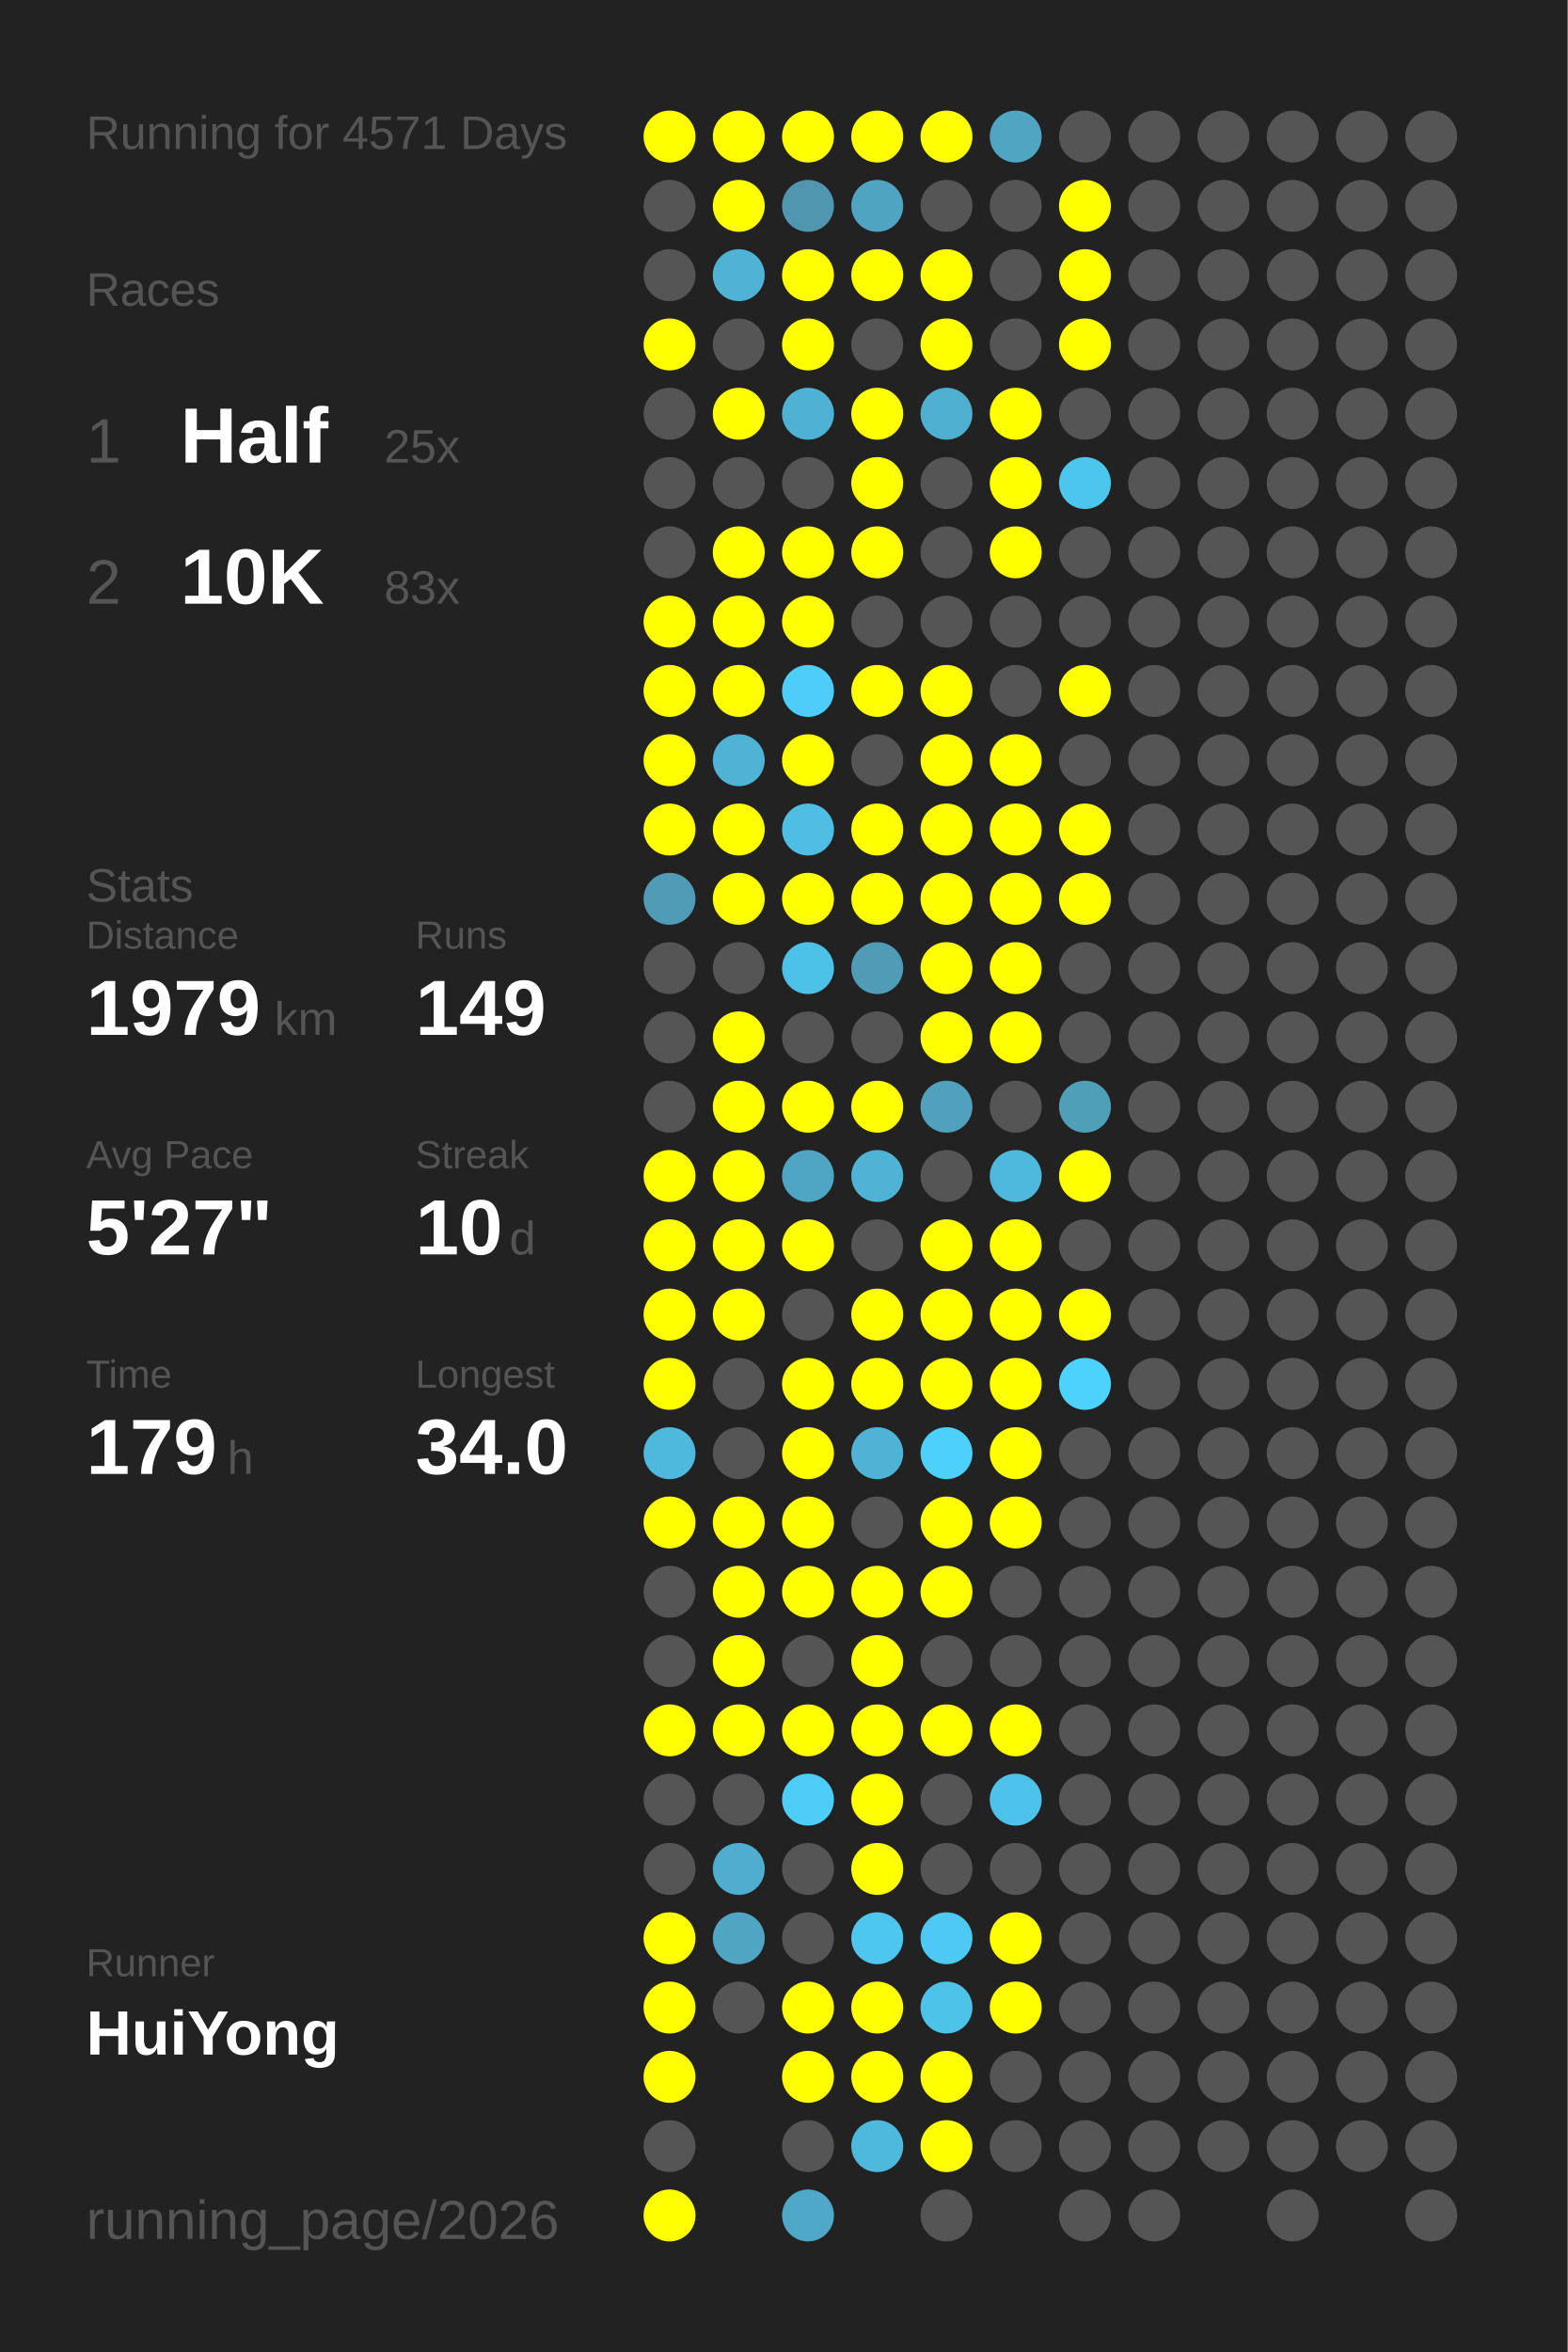
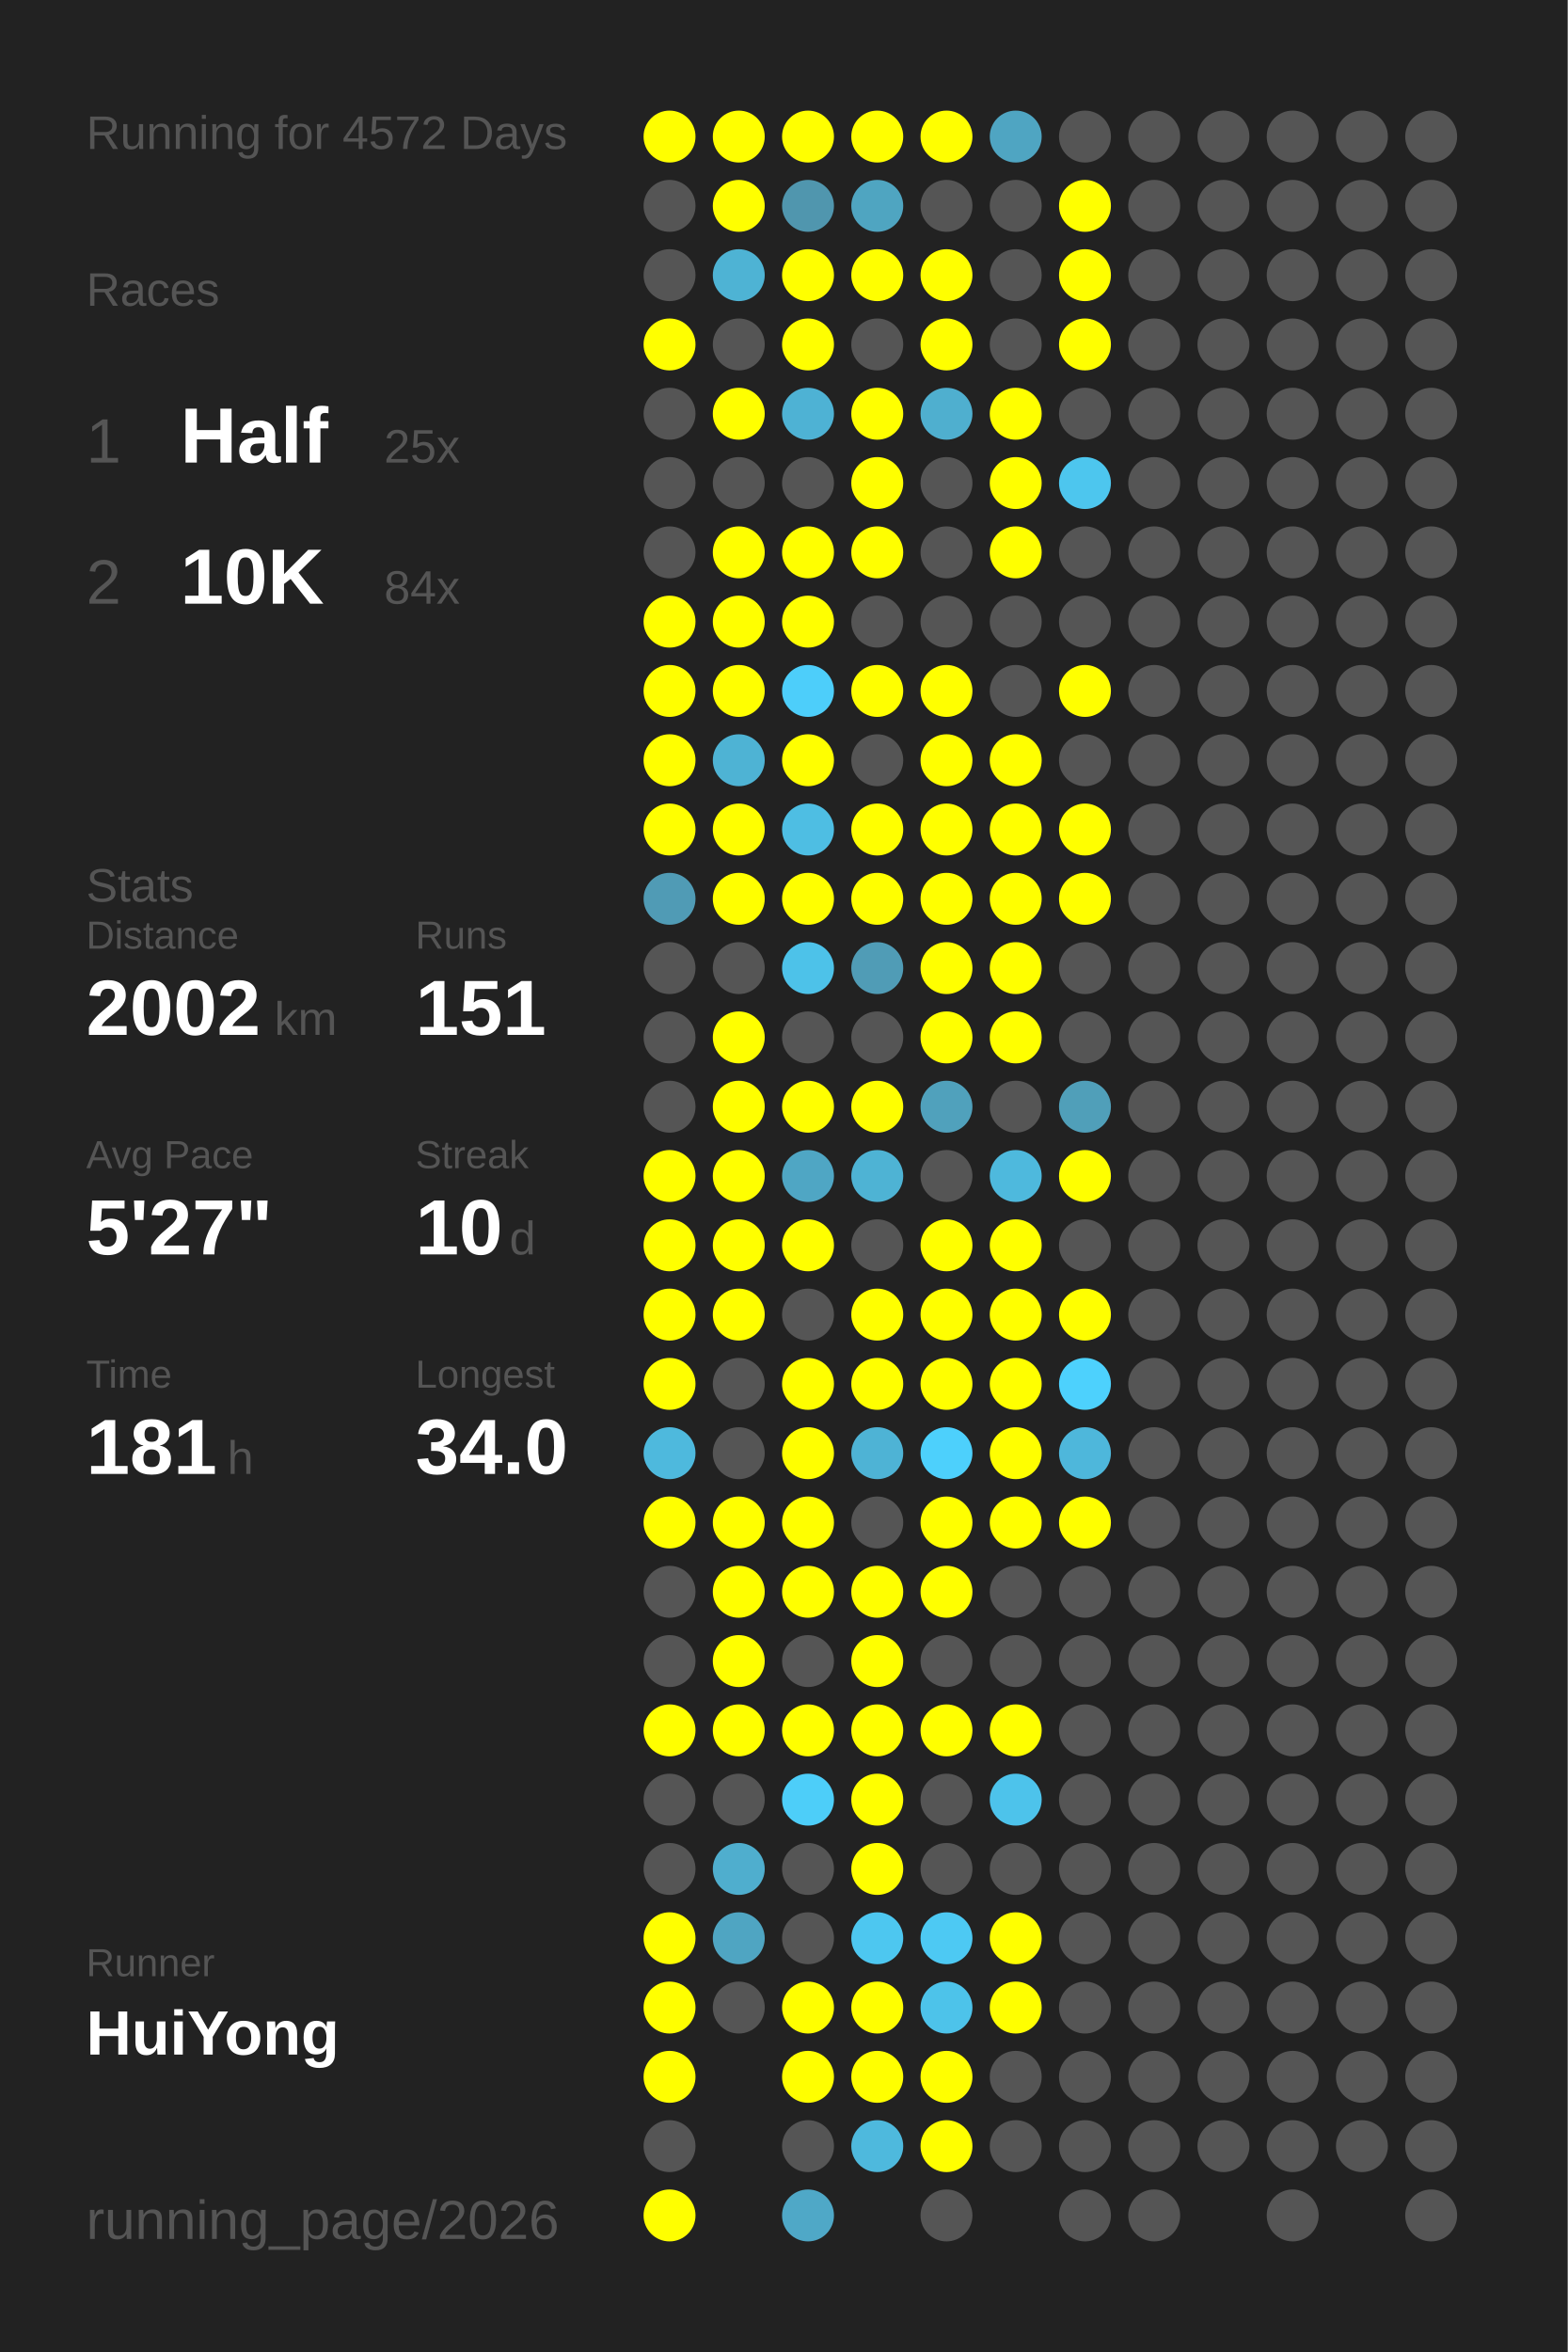
<svg xmlns="http://www.w3.org/2000/svg" baseProfile="full" height="300mm" version="1.1" viewBox="0,0,200,300" width="200mm">
  <defs />
  <rect fill="#222222" height="300" width="200" x="0" y="0" />
-   <text fill="#555555" style="font-size:6px; font-family:Arial;" x="11" y="19">Running for 4571 Days</text>
+   <text fill="#555555" style="font-size:6px; font-family:Arial;" x="11" y="19">Running for 4572 Days</text>
  <text fill="#555555" style="font-size:6px; font-family:Arial;" x="11" y="39">Races</text>
  <text fill="#555555" style="font-size:8px; font-family:Arial;" x="11" y="59">1</text>
  <text fill="#FFFFFF" style="font-size:10px; font-family:Arial; font-weight:bold;" x="23" y="59">Half</text>
  <text fill="#555555" style="font-size:6px; font-family:Arial;" x="49" y="59">25x</text>
  <text fill="#555555" style="font-size:8px; font-family:Arial;" x="11" y="77">2</text>
  <text fill="#FFFFFF" style="font-size:10px; font-family:Arial; font-weight:bold;" x="23" y="77">10K</text>
-   <text fill="#555555" style="font-size:6px; font-family:Arial;" x="49" y="77">83x</text>
+   <text fill="#555555" style="font-size:6px; font-family:Arial;" x="49" y="77">84x</text>
  <text fill="#555555" style="font-size:6px; font-family:Arial;" x="11" y="115">Stats</text>
  <text fill="#555555" style="font-size:5px; font-family:Arial;" x="11" y="121">Distance</text>
-   <text fill="#FFFFFF" style="font-size:10px; font-family:Arial; font-weight:bold;" x="11" y="132">1979</text>
+   <text fill="#FFFFFF" style="font-size:10px; font-family:Arial; font-weight:bold;" x="11" y="132">2002</text>
  <text fill="#555555" style="font-size:6px; font-family:Arial;" x="35" y="132">km</text>
  <text fill="#555555" style="font-size:5px; font-family:Arial;" x="53" y="121">Runs</text>
-   <text fill="#FFFFFF" style="font-size:10px; font-family:Arial; font-weight:bold;" x="53" y="132">149</text>
+   <text fill="#FFFFFF" style="font-size:10px; font-family:Arial; font-weight:bold;" x="53" y="132">151</text>
  <text fill="#555555" style="font-size:5px; font-family:Arial;" x="11" y="149">Avg Pace</text>
  <text fill="#FFFFFF" style="font-size:10px; font-family:Arial; font-weight:bold;" x="11" y="160">5'27"</text>
  <text fill="#555555" style="font-size:5px; font-family:Arial;" x="53" y="149">Streak</text>
  <text fill="#FFFFFF" style="font-size:10px; font-family:Arial; font-weight:bold;" x="53" y="160">10</text>
  <text fill="#555555" style="font-size:6px; font-family:Arial;" x="65" y="160">d</text>
  <text fill="#555555" style="font-size:5px; font-family:Arial;" x="11" y="177">Time</text>
-   <text fill="#FFFFFF" style="font-size:10px; font-family:Arial; font-weight:bold;" x="11" y="188">179</text>
+   <text fill="#FFFFFF" style="font-size:10px; font-family:Arial; font-weight:bold;" x="11" y="188">181</text>
  <text fill="#555555" style="font-size:6px; font-family:Arial;" x="29" y="188">h</text>
  <text fill="#555555" style="font-size:5px; font-family:Arial;" x="53" y="177">Longest</text>
  <text fill="#FFFFFF" style="font-size:10px; font-family:Arial; font-weight:bold;" x="53" y="188">34.0</text>
  <text fill="#555555" style="font-size:5px; font-family:Arial;" x="11" y="252.065">Runner</text>
  <text fill="#FFFFFF" style="font-size:8px; font-family:Arial; font-weight:bold;" x="11" y="262.065">HuiYong</text>
  <text fill="#555555" style="font-size:7px; font-family:Arial;" x="11" y="285.581">running_page/2026</text>
  <circle cx="85.417" cy="17.419" fill="#FFFF00" r="3.312" />
  <circle cx="85.417" cy="26.258" fill="#555555" r="3.312" />
  <circle cx="85.417" cy="35.097" fill="#555555" r="3.312" />
  <circle cx="85.417" cy="43.935" fill="#FFFF00" r="3.312" />
  <circle cx="85.417" cy="52.774" fill="#555555" r="3.312" />
  <circle cx="85.417" cy="61.613" fill="#555555" r="3.312" />
  <circle cx="85.417" cy="70.452" fill="#555555" r="3.312" />
  <circle cx="85.417" cy="79.29" fill="#FFFF00" r="3.312" />
  <circle cx="85.417" cy="88.129" fill="#FFFF00" r="3.312" />
  <circle cx="85.417" cy="96.968" fill="#FFFF00" r="3.312" />
  <circle cx="85.417" cy="105.806" fill="#FFFF00" r="3.312" />
  <circle cx="85.417" cy="114.645" fill="#509bb5" r="3.312" />
  <circle cx="85.417" cy="123.484" fill="#555555" r="3.312" />
  <circle cx="85.417" cy="132.323" fill="#555555" r="3.312" />
  <circle cx="85.417" cy="141.161" fill="#555555" r="3.312" />
  <circle cx="85.417" cy="150" fill="#FFFF00" r="3.312" />
  <circle cx="85.417" cy="158.839" fill="#FFFF00" r="3.312" />
  <circle cx="85.417" cy="167.677" fill="#FFFF00" r="3.312" />
  <circle cx="85.417" cy="176.516" fill="#FFFF00" r="3.312" />
  <circle cx="85.417" cy="185.355" fill="#4eb9dd" r="3.312" />
  <circle cx="85.417" cy="194.194" fill="#FFFF00" r="3.312" />
  <circle cx="85.417" cy="203.032" fill="#555555" r="3.312" />
  <circle cx="85.417" cy="211.871" fill="#555555" r="3.312" />
  <circle cx="85.417" cy="220.71" fill="#FFFF00" r="3.312" />
  <circle cx="85.417" cy="229.548" fill="#555555" r="3.312" />
  <circle cx="85.417" cy="238.387" fill="#555555" r="3.312" />
  <circle cx="85.417" cy="247.226" fill="#FFFF00" r="3.312" />
  <circle cx="85.417" cy="256.065" fill="#FFFF00" r="3.312" />
  <circle cx="85.417" cy="264.903" fill="#FFFF00" r="3.312" />
  <circle cx="85.417" cy="273.742" fill="#555555" r="3.312" />
  <circle cx="85.417" cy="282.581" fill="#FFFF00" r="3.312" />
  <circle cx="94.25" cy="17.419" fill="#FFFF00" r="3.312" />
  <circle cx="94.25" cy="26.258" fill="#FFFF00" r="3.312" />
  <circle cx="94.25" cy="35.097" fill="#4eb3d4" r="3.312" />
  <circle cx="94.25" cy="43.935" fill="#555555" r="3.312" />
  <circle cx="94.25" cy="52.774" fill="#FFFF00" r="3.312" />
  <circle cx="94.25" cy="61.613" fill="#555555" r="3.312" />
  <circle cx="94.25" cy="70.452" fill="#FFFF00" r="3.312" />
  <circle cx="94.25" cy="79.29" fill="#FFFF00" r="3.312" />
  <circle cx="94.25" cy="88.129" fill="#FFFF00" r="3.312" />
  <circle cx="94.25" cy="96.968" fill="#4eb3d4" r="3.312" />
  <circle cx="94.25" cy="105.806" fill="#FFFF00" r="3.312" />
  <circle cx="94.25" cy="114.645" fill="#FFFF00" r="3.312" />
  <circle cx="94.25" cy="123.484" fill="#555555" r="3.312" />
  <circle cx="94.25" cy="132.323" fill="#FFFF00" r="3.312" />
  <circle cx="94.25" cy="141.161" fill="#FFFF00" r="3.312" />
  <circle cx="94.25" cy="150" fill="#FFFF00" r="3.312" />
  <circle cx="94.25" cy="158.839" fill="#FFFF00" r="3.312" />
  <circle cx="94.25" cy="167.677" fill="#FFFF00" r="3.312" />
  <circle cx="94.25" cy="176.516" fill="#555555" r="3.312" />
  <circle cx="94.25" cy="185.355" fill="#555555" r="3.312" />
  <circle cx="94.25" cy="194.194" fill="#FFFF00" r="3.312" />
  <circle cx="94.25" cy="203.032" fill="#FFFF00" r="3.312" />
  <circle cx="94.25" cy="211.871" fill="#FFFF00" r="3.312" />
  <circle cx="94.25" cy="220.71" fill="#FFFF00" r="3.312" />
  <circle cx="94.25" cy="229.548" fill="#555555" r="3.312" />
  <circle cx="94.25" cy="238.387" fill="#4faece" r="3.312" />
  <circle cx="94.25" cy="247.226" fill="#4fa5c2" r="3.312" />
  <circle cx="94.25" cy="256.065" fill="#555555" r="3.312" />
  <circle cx="103.083" cy="17.419" fill="#FFFF00" r="3.312" />
  <circle cx="103.083" cy="26.258" fill="#5096ae" r="3.312" />
  <circle cx="103.083" cy="35.097" fill="#FFFF00" r="3.312" />
  <circle cx="103.083" cy="43.935" fill="#FFFF00" r="3.312" />
  <circle cx="103.083" cy="52.774" fill="#4eb2d4" r="3.312" />
  <circle cx="103.083" cy="61.613" fill="#555555" r="3.312" />
  <circle cx="103.083" cy="70.452" fill="#FFFF00" r="3.312" />
  <circle cx="103.083" cy="79.29" fill="#FFFF00" r="3.312" />
  <circle cx="103.083" cy="88.129" fill="#4dcefa" r="3.312" />
  <circle cx="103.083" cy="96.968" fill="#FFFF00" r="3.312" />
  <circle cx="103.083" cy="105.806" fill="#4ebee3" r="3.312" />
  <circle cx="103.083" cy="114.645" fill="#FFFF00" r="3.312" />
  <circle cx="103.083" cy="123.484" fill="#4dc2e9" r="3.312" />
  <circle cx="103.083" cy="132.323" fill="#555555" r="3.312" />
  <circle cx="103.083" cy="141.161" fill="#FFFF00" r="3.312" />
  <circle cx="103.083" cy="150" fill="#4fa6c4" r="3.312" />
  <circle cx="103.083" cy="158.839" fill="#FFFF00" r="3.312" />
  <circle cx="103.083" cy="167.677" fill="#555555" r="3.312" />
  <circle cx="103.083" cy="176.516" fill="#FFFF00" r="3.312" />
  <circle cx="103.083" cy="185.355" fill="#FFFF00" r="3.312" />
  <circle cx="103.083" cy="194.194" fill="#FFFF00" r="3.312" />
  <circle cx="103.083" cy="203.032" fill="#FFFF00" r="3.312" />
  <circle cx="103.083" cy="211.871" fill="#555555" r="3.312" />
  <circle cx="103.083" cy="220.71" fill="#FFFF00" r="3.312" />
  <circle cx="103.083" cy="229.548" fill="#4dcef9" r="3.312" />
  <circle cx="103.083" cy="238.387" fill="#555555" r="3.312" />
  <circle cx="103.083" cy="247.226" fill="#555555" r="3.312" />
  <circle cx="103.083" cy="256.065" fill="#FFFF00" r="3.312" />
  <circle cx="103.083" cy="264.903" fill="#FFFF00" r="3.312" />
  <circle cx="103.083" cy="273.742" fill="#555555" r="3.312" />
  <circle cx="103.083" cy="282.581" fill="#4fa8c7" r="3.312" />
  <circle cx="111.917" cy="17.419" fill="#FFFF00" r="3.312" />
  <circle cx="111.917" cy="26.258" fill="#4fa5c1" r="3.312" />
  <circle cx="111.917" cy="35.097" fill="#FFFF00" r="3.312" />
  <circle cx="111.917" cy="43.935" fill="#555555" r="3.312" />
  <circle cx="111.917" cy="52.774" fill="#FFFF00" r="3.312" />
  <circle cx="111.917" cy="61.613" fill="#FFFF00" r="3.312" />
  <circle cx="111.917" cy="70.452" fill="#FFFF00" r="3.312" />
  <circle cx="111.917" cy="79.29" fill="#555555" r="3.312" />
  <circle cx="111.917" cy="88.129" fill="#FFFF00" r="3.312" />
  <circle cx="111.917" cy="96.968" fill="#555555" r="3.312" />
  <circle cx="111.917" cy="105.806" fill="#FFFF00" r="3.312" />
  <circle cx="111.917" cy="114.645" fill="#FFFF00" r="3.312" />
  <circle cx="111.917" cy="123.484" fill="#509cb6" r="3.312" />
  <circle cx="111.917" cy="132.323" fill="#555555" r="3.312" />
  <circle cx="111.917" cy="141.161" fill="#FFFF00" r="3.312" />
  <circle cx="111.917" cy="150" fill="#4eb3d4" r="3.312" />
  <circle cx="111.917" cy="158.839" fill="#555555" r="3.312" />
  <circle cx="111.917" cy="167.677" fill="#FFFF00" r="3.312" />
  <circle cx="111.917" cy="176.516" fill="#FFFF00" r="3.312" />
  <circle cx="111.917" cy="185.355" fill="#4eb3d5" r="3.312" />
  <circle cx="111.917" cy="194.194" fill="#555555" r="3.312" />
  <circle cx="111.917" cy="203.032" fill="#FFFF00" r="3.312" />
  <circle cx="111.917" cy="211.871" fill="#FFFF00" r="3.312" />
  <circle cx="111.917" cy="220.71" fill="#FFFF00" r="3.312" />
  <circle cx="111.917" cy="229.548" fill="#FFFF00" r="3.312" />
  <circle cx="111.917" cy="238.387" fill="#FFFF00" r="3.312" />
  <circle cx="111.917" cy="247.226" fill="#4dc7f0" r="3.312" />
  <circle cx="111.917" cy="256.065" fill="#FFFF00" r="3.312" />
  <circle cx="111.917" cy="264.903" fill="#FFFF00" r="3.312" />
  <circle cx="111.917" cy="273.742" fill="#4eb9dd" r="3.312" />
  <circle cx="120.75" cy="17.419" fill="#FFFF00" r="3.312" />
  <circle cx="120.75" cy="26.258" fill="#555555" r="3.312" />
  <circle cx="120.75" cy="35.097" fill="#FFFF00" r="3.312" />
  <circle cx="120.75" cy="43.935" fill="#FFFF00" r="3.312" />
  <circle cx="120.75" cy="52.774" fill="#4fafcf" r="3.312" />
  <circle cx="120.75" cy="61.613" fill="#555555" r="3.312" />
  <circle cx="120.75" cy="70.452" fill="#555555" r="3.312" />
  <circle cx="120.75" cy="79.29" fill="#555555" r="3.312" />
  <circle cx="120.75" cy="88.129" fill="#FFFF00" r="3.312" />
  <circle cx="120.75" cy="96.968" fill="#FFFF00" r="3.312" />
  <circle cx="120.75" cy="105.806" fill="#FFFF00" r="3.312" />
  <circle cx="120.75" cy="114.645" fill="#FFFF00" r="3.312" />
  <circle cx="120.75" cy="123.484" fill="#FFFF00" r="3.312" />
  <circle cx="120.75" cy="132.323" fill="#FFFF00" r="3.312" />
  <circle cx="120.75" cy="141.161" fill="#50a1bc" r="3.312" />
  <circle cx="120.75" cy="150" fill="#555555" r="3.312" />
  <circle cx="120.75" cy="158.839" fill="#FFFF00" r="3.312" />
  <circle cx="120.75" cy="167.677" fill="#FFFF00" r="3.312" />
  <circle cx="120.75" cy="176.516" fill="#FFFF00" r="3.312" />
  <circle cx="120.75" cy="185.355" fill="#4dd0fc" r="3.312" />
  <circle cx="120.75" cy="194.194" fill="#FFFF00" r="3.312" />
  <circle cx="120.75" cy="203.032" fill="#FFFF00" r="3.312" />
  <circle cx="120.75" cy="211.871" fill="#555555" r="3.312" />
  <circle cx="120.75" cy="220.71" fill="#FFFF00" r="3.312" />
  <circle cx="120.75" cy="229.548" fill="#555555" r="3.312" />
  <circle cx="120.75" cy="238.387" fill="#555555" r="3.312" />
  <circle cx="120.75" cy="247.226" fill="#4dc9f3" r="3.312" />
  <circle cx="120.75" cy="256.065" fill="#4dc3ea" r="3.312" />
  <circle cx="120.75" cy="264.903" fill="#FFFF00" r="3.312" />
  <circle cx="120.75" cy="273.742" fill="#FFFF00" r="3.312" />
  <circle cx="120.75" cy="282.581" fill="#555555" r="3.312" />
  <circle cx="129.583" cy="17.419" fill="#4fa5c2" r="3.312" />
  <circle cx="129.583" cy="26.258" fill="#555555" r="3.312" />
  <circle cx="129.583" cy="35.097" fill="#555555" r="3.312" />
  <circle cx="129.583" cy="43.935" fill="#555555" r="3.312" />
  <circle cx="129.583" cy="52.774" fill="#FFFF00" r="3.312" />
  <circle cx="129.583" cy="61.613" fill="#FFFF00" r="3.312" />
  <circle cx="129.583" cy="70.452" fill="#FFFF00" r="3.312" />
  <circle cx="129.583" cy="79.29" fill="#555555" r="3.312" />
  <circle cx="129.583" cy="88.129" fill="#555555" r="3.312" />
  <circle cx="129.583" cy="96.968" fill="#FFFF00" r="3.312" />
  <circle cx="129.583" cy="105.806" fill="#FFFF00" r="3.312" />
  <circle cx="129.583" cy="114.645" fill="#FFFF00" r="3.312" />
  <circle cx="129.583" cy="123.484" fill="#FFFF00" r="3.312" />
  <circle cx="129.583" cy="132.323" fill="#FFFF00" r="3.312" />
  <circle cx="129.583" cy="141.161" fill="#555555" r="3.312" />
  <circle cx="129.583" cy="150" fill="#4eb9dd" r="3.312" />
  <circle cx="129.583" cy="158.839" fill="#FFFF00" r="3.312" />
  <circle cx="129.583" cy="167.677" fill="#FFFF00" r="3.312" />
  <circle cx="129.583" cy="176.516" fill="#FFFF00" r="3.312" />
  <circle cx="129.583" cy="185.355" fill="#FFFF00" r="3.312" />
  <circle cx="129.583" cy="194.194" fill="#FFFF00" r="3.312" />
  <circle cx="129.583" cy="203.032" fill="#555555" r="3.312" />
  <circle cx="129.583" cy="211.871" fill="#555555" r="3.312" />
  <circle cx="129.583" cy="220.71" fill="#FFFF00" r="3.312" />
  <circle cx="129.583" cy="229.548" fill="#4dc3eb" r="3.312" />
  <circle cx="129.583" cy="238.387" fill="#555555" r="3.312" />
  <circle cx="129.583" cy="247.226" fill="#FFFF00" r="3.312" />
  <circle cx="129.583" cy="256.065" fill="#FFFF00" r="3.312" />
  <circle cx="129.583" cy="264.903" fill="#555555" r="3.312" />
  <circle cx="129.583" cy="273.742" fill="#555555" r="3.312" />
  <circle cx="138.417" cy="17.419" fill="#555555" r="3.312" />
  <circle cx="138.417" cy="26.258" fill="#FFFF00" r="3.312" />
  <circle cx="138.417" cy="35.097" fill="#FFFF00" r="3.312" />
  <circle cx="138.417" cy="43.935" fill="#FFFF00" r="3.312" />
  <circle cx="138.417" cy="52.774" fill="#555555" r="3.312" />
  <circle cx="138.417" cy="61.613" fill="#4dc6ee" r="3.312" />
  <circle cx="138.417" cy="70.452" fill="#555555" r="3.312" />
  <circle cx="138.417" cy="79.29" fill="#555555" r="3.312" />
  <circle cx="138.417" cy="88.129" fill="#FFFF00" r="3.312" />
  <circle cx="138.417" cy="96.968" fill="#555555" r="3.312" />
  <circle cx="138.417" cy="105.806" fill="#FFFF00" r="3.312" />
  <circle cx="138.417" cy="114.645" fill="#FFFF00" r="3.312" />
  <circle cx="138.417" cy="123.484" fill="#555555" r="3.312" />
  <circle cx="138.417" cy="132.323" fill="#555555" r="3.312" />
  <circle cx="138.417" cy="141.161" fill="#509fb9" r="3.312" />
  <circle cx="138.417" cy="150" fill="#FFFF00" r="3.312" />
  <circle cx="138.417" cy="158.839" fill="#555555" r="3.312" />
  <circle cx="138.417" cy="167.677" fill="#FFFF00" r="3.312" />
  <circle cx="138.417" cy="176.516" fill="#4dd1fd" r="3.312" />
-   <circle cx="138.417" cy="185.355" fill="#555555" r="3.312" />
-   <circle cx="138.417" cy="194.194" fill="#555555" r="3.312" />
+   <circle cx="138.417" cy="185.355" fill="#4eb7db" r="3.312" />
+   <circle cx="138.417" cy="194.194" fill="#FFFF00" r="3.312" />
  <circle cx="138.417" cy="203.032" fill="#555555" r="3.312" />
  <circle cx="138.417" cy="211.871" fill="#555555" r="3.312" />
  <circle cx="138.417" cy="220.71" fill="#555555" r="3.312" />
  <circle cx="138.417" cy="229.548" fill="#555555" r="3.312" />
  <circle cx="138.417" cy="238.387" fill="#555555" r="3.312" />
  <circle cx="138.417" cy="247.226" fill="#555555" r="3.312" />
  <circle cx="138.417" cy="256.065" fill="#555555" r="3.312" />
  <circle cx="138.417" cy="264.903" fill="#555555" r="3.312" />
  <circle cx="138.417" cy="273.742" fill="#555555" r="3.312" />
  <circle cx="138.417" cy="282.581" fill="#555555" r="3.312" />
  <circle cx="147.25" cy="17.419" fill="#555555" r="3.312" />
  <circle cx="147.25" cy="26.258" fill="#555555" r="3.312" />
  <circle cx="147.25" cy="35.097" fill="#555555" r="3.312" />
  <circle cx="147.25" cy="43.935" fill="#555555" r="3.312" />
  <circle cx="147.25" cy="52.774" fill="#555555" r="3.312" />
  <circle cx="147.25" cy="61.613" fill="#555555" r="3.312" />
  <circle cx="147.25" cy="70.452" fill="#555555" r="3.312" />
  <circle cx="147.25" cy="79.29" fill="#555555" r="3.312" />
  <circle cx="147.25" cy="88.129" fill="#555555" r="3.312" />
  <circle cx="147.25" cy="96.968" fill="#555555" r="3.312" />
  <circle cx="147.25" cy="105.806" fill="#555555" r="3.312" />
  <circle cx="147.25" cy="114.645" fill="#555555" r="3.312" />
  <circle cx="147.25" cy="123.484" fill="#555555" r="3.312" />
  <circle cx="147.25" cy="132.323" fill="#555555" r="3.312" />
  <circle cx="147.25" cy="141.161" fill="#555555" r="3.312" />
  <circle cx="147.25" cy="150" fill="#555555" r="3.312" />
  <circle cx="147.25" cy="158.839" fill="#555555" r="3.312" />
  <circle cx="147.25" cy="167.677" fill="#555555" r="3.312" />
  <circle cx="147.25" cy="176.516" fill="#555555" r="3.312" />
  <circle cx="147.25" cy="185.355" fill="#555555" r="3.312" />
  <circle cx="147.25" cy="194.194" fill="#555555" r="3.312" />
  <circle cx="147.25" cy="203.032" fill="#555555" r="3.312" />
  <circle cx="147.25" cy="211.871" fill="#555555" r="3.312" />
  <circle cx="147.25" cy="220.71" fill="#555555" r="3.312" />
  <circle cx="147.25" cy="229.548" fill="#555555" r="3.312" />
  <circle cx="147.25" cy="238.387" fill="#555555" r="3.312" />
  <circle cx="147.25" cy="247.226" fill="#555555" r="3.312" />
  <circle cx="147.25" cy="256.065" fill="#555555" r="3.312" />
  <circle cx="147.25" cy="264.903" fill="#555555" r="3.312" />
  <circle cx="147.25" cy="273.742" fill="#555555" r="3.312" />
  <circle cx="147.25" cy="282.581" fill="#555555" r="3.312" />
  <circle cx="156.083" cy="17.419" fill="#555555" r="3.312" />
  <circle cx="156.083" cy="26.258" fill="#555555" r="3.312" />
  <circle cx="156.083" cy="35.097" fill="#555555" r="3.312" />
  <circle cx="156.083" cy="43.935" fill="#555555" r="3.312" />
  <circle cx="156.083" cy="52.774" fill="#555555" r="3.312" />
  <circle cx="156.083" cy="61.613" fill="#555555" r="3.312" />
  <circle cx="156.083" cy="70.452" fill="#555555" r="3.312" />
  <circle cx="156.083" cy="79.29" fill="#555555" r="3.312" />
  <circle cx="156.083" cy="88.129" fill="#555555" r="3.312" />
  <circle cx="156.083" cy="96.968" fill="#555555" r="3.312" />
  <circle cx="156.083" cy="105.806" fill="#555555" r="3.312" />
  <circle cx="156.083" cy="114.645" fill="#555555" r="3.312" />
  <circle cx="156.083" cy="123.484" fill="#555555" r="3.312" />
  <circle cx="156.083" cy="132.323" fill="#555555" r="3.312" />
  <circle cx="156.083" cy="141.161" fill="#555555" r="3.312" />
  <circle cx="156.083" cy="150" fill="#555555" r="3.312" />
  <circle cx="156.083" cy="158.839" fill="#555555" r="3.312" />
  <circle cx="156.083" cy="167.677" fill="#555555" r="3.312" />
  <circle cx="156.083" cy="176.516" fill="#555555" r="3.312" />
  <circle cx="156.083" cy="185.355" fill="#555555" r="3.312" />
  <circle cx="156.083" cy="194.194" fill="#555555" r="3.312" />
  <circle cx="156.083" cy="203.032" fill="#555555" r="3.312" />
  <circle cx="156.083" cy="211.871" fill="#555555" r="3.312" />
  <circle cx="156.083" cy="220.71" fill="#555555" r="3.312" />
  <circle cx="156.083" cy="229.548" fill="#555555" r="3.312" />
  <circle cx="156.083" cy="238.387" fill="#555555" r="3.312" />
  <circle cx="156.083" cy="247.226" fill="#555555" r="3.312" />
  <circle cx="156.083" cy="256.065" fill="#555555" r="3.312" />
  <circle cx="156.083" cy="264.903" fill="#555555" r="3.312" />
  <circle cx="156.083" cy="273.742" fill="#555555" r="3.312" />
  <circle cx="164.917" cy="17.419" fill="#555555" r="3.312" />
  <circle cx="164.917" cy="26.258" fill="#555555" r="3.312" />
  <circle cx="164.917" cy="35.097" fill="#555555" r="3.312" />
  <circle cx="164.917" cy="43.935" fill="#555555" r="3.312" />
  <circle cx="164.917" cy="52.774" fill="#555555" r="3.312" />
  <circle cx="164.917" cy="61.613" fill="#555555" r="3.312" />
  <circle cx="164.917" cy="70.452" fill="#555555" r="3.312" />
  <circle cx="164.917" cy="79.29" fill="#555555" r="3.312" />
  <circle cx="164.917" cy="88.129" fill="#555555" r="3.312" />
  <circle cx="164.917" cy="96.968" fill="#555555" r="3.312" />
  <circle cx="164.917" cy="105.806" fill="#555555" r="3.312" />
  <circle cx="164.917" cy="114.645" fill="#555555" r="3.312" />
  <circle cx="164.917" cy="123.484" fill="#555555" r="3.312" />
  <circle cx="164.917" cy="132.323" fill="#555555" r="3.312" />
  <circle cx="164.917" cy="141.161" fill="#555555" r="3.312" />
  <circle cx="164.917" cy="150" fill="#555555" r="3.312" />
  <circle cx="164.917" cy="158.839" fill="#555555" r="3.312" />
  <circle cx="164.917" cy="167.677" fill="#555555" r="3.312" />
  <circle cx="164.917" cy="176.516" fill="#555555" r="3.312" />
  <circle cx="164.917" cy="185.355" fill="#555555" r="3.312" />
  <circle cx="164.917" cy="194.194" fill="#555555" r="3.312" />
  <circle cx="164.917" cy="203.032" fill="#555555" r="3.312" />
  <circle cx="164.917" cy="211.871" fill="#555555" r="3.312" />
  <circle cx="164.917" cy="220.71" fill="#555555" r="3.312" />
  <circle cx="164.917" cy="229.548" fill="#555555" r="3.312" />
  <circle cx="164.917" cy="238.387" fill="#555555" r="3.312" />
  <circle cx="164.917" cy="247.226" fill="#555555" r="3.312" />
  <circle cx="164.917" cy="256.065" fill="#555555" r="3.312" />
  <circle cx="164.917" cy="264.903" fill="#555555" r="3.312" />
  <circle cx="164.917" cy="273.742" fill="#555555" r="3.312" />
  <circle cx="164.917" cy="282.581" fill="#555555" r="3.312" />
  <circle cx="173.75" cy="17.419" fill="#555555" r="3.312" />
  <circle cx="173.75" cy="26.258" fill="#555555" r="3.312" />
  <circle cx="173.75" cy="35.097" fill="#555555" r="3.312" />
  <circle cx="173.75" cy="43.935" fill="#555555" r="3.312" />
  <circle cx="173.75" cy="52.774" fill="#555555" r="3.312" />
  <circle cx="173.75" cy="61.613" fill="#555555" r="3.312" />
  <circle cx="173.75" cy="70.452" fill="#555555" r="3.312" />
  <circle cx="173.75" cy="79.29" fill="#555555" r="3.312" />
  <circle cx="173.75" cy="88.129" fill="#555555" r="3.312" />
  <circle cx="173.75" cy="96.968" fill="#555555" r="3.312" />
  <circle cx="173.75" cy="105.806" fill="#555555" r="3.312" />
  <circle cx="173.75" cy="114.645" fill="#555555" r="3.312" />
  <circle cx="173.75" cy="123.484" fill="#555555" r="3.312" />
  <circle cx="173.75" cy="132.323" fill="#555555" r="3.312" />
  <circle cx="173.75" cy="141.161" fill="#555555" r="3.312" />
  <circle cx="173.75" cy="150" fill="#555555" r="3.312" />
  <circle cx="173.75" cy="158.839" fill="#555555" r="3.312" />
  <circle cx="173.75" cy="167.677" fill="#555555" r="3.312" />
  <circle cx="173.75" cy="176.516" fill="#555555" r="3.312" />
  <circle cx="173.75" cy="185.355" fill="#555555" r="3.312" />
  <circle cx="173.75" cy="194.194" fill="#555555" r="3.312" />
  <circle cx="173.75" cy="203.032" fill="#555555" r="3.312" />
  <circle cx="173.75" cy="211.871" fill="#555555" r="3.312" />
  <circle cx="173.75" cy="220.71" fill="#555555" r="3.312" />
  <circle cx="173.75" cy="229.548" fill="#555555" r="3.312" />
  <circle cx="173.75" cy="238.387" fill="#555555" r="3.312" />
  <circle cx="173.75" cy="247.226" fill="#555555" r="3.312" />
  <circle cx="173.75" cy="256.065" fill="#555555" r="3.312" />
  <circle cx="173.75" cy="264.903" fill="#555555" r="3.312" />
  <circle cx="173.75" cy="273.742" fill="#555555" r="3.312" />
  <circle cx="182.583" cy="17.419" fill="#555555" r="3.312" />
  <circle cx="182.583" cy="26.258" fill="#555555" r="3.312" />
  <circle cx="182.583" cy="35.097" fill="#555555" r="3.312" />
  <circle cx="182.583" cy="43.935" fill="#555555" r="3.312" />
  <circle cx="182.583" cy="52.774" fill="#555555" r="3.312" />
  <circle cx="182.583" cy="61.613" fill="#555555" r="3.312" />
  <circle cx="182.583" cy="70.452" fill="#555555" r="3.312" />
  <circle cx="182.583" cy="79.29" fill="#555555" r="3.312" />
  <circle cx="182.583" cy="88.129" fill="#555555" r="3.312" />
  <circle cx="182.583" cy="96.968" fill="#555555" r="3.312" />
  <circle cx="182.583" cy="105.806" fill="#555555" r="3.312" />
  <circle cx="182.583" cy="114.645" fill="#555555" r="3.312" />
  <circle cx="182.583" cy="123.484" fill="#555555" r="3.312" />
  <circle cx="182.583" cy="132.323" fill="#555555" r="3.312" />
  <circle cx="182.583" cy="141.161" fill="#555555" r="3.312" />
  <circle cx="182.583" cy="150" fill="#555555" r="3.312" />
  <circle cx="182.583" cy="158.839" fill="#555555" r="3.312" />
  <circle cx="182.583" cy="167.677" fill="#555555" r="3.312" />
  <circle cx="182.583" cy="176.516" fill="#555555" r="3.312" />
  <circle cx="182.583" cy="185.355" fill="#555555" r="3.312" />
  <circle cx="182.583" cy="194.194" fill="#555555" r="3.312" />
  <circle cx="182.583" cy="203.032" fill="#555555" r="3.312" />
  <circle cx="182.583" cy="211.871" fill="#555555" r="3.312" />
  <circle cx="182.583" cy="220.71" fill="#555555" r="3.312" />
  <circle cx="182.583" cy="229.548" fill="#555555" r="3.312" />
  <circle cx="182.583" cy="238.387" fill="#555555" r="3.312" />
  <circle cx="182.583" cy="247.226" fill="#555555" r="3.312" />
  <circle cx="182.583" cy="256.065" fill="#555555" r="3.312" />
  <circle cx="182.583" cy="264.903" fill="#555555" r="3.312" />
  <circle cx="182.583" cy="273.742" fill="#555555" r="3.312" />
  <circle cx="182.583" cy="282.581" fill="#555555" r="3.312" />
</svg>
